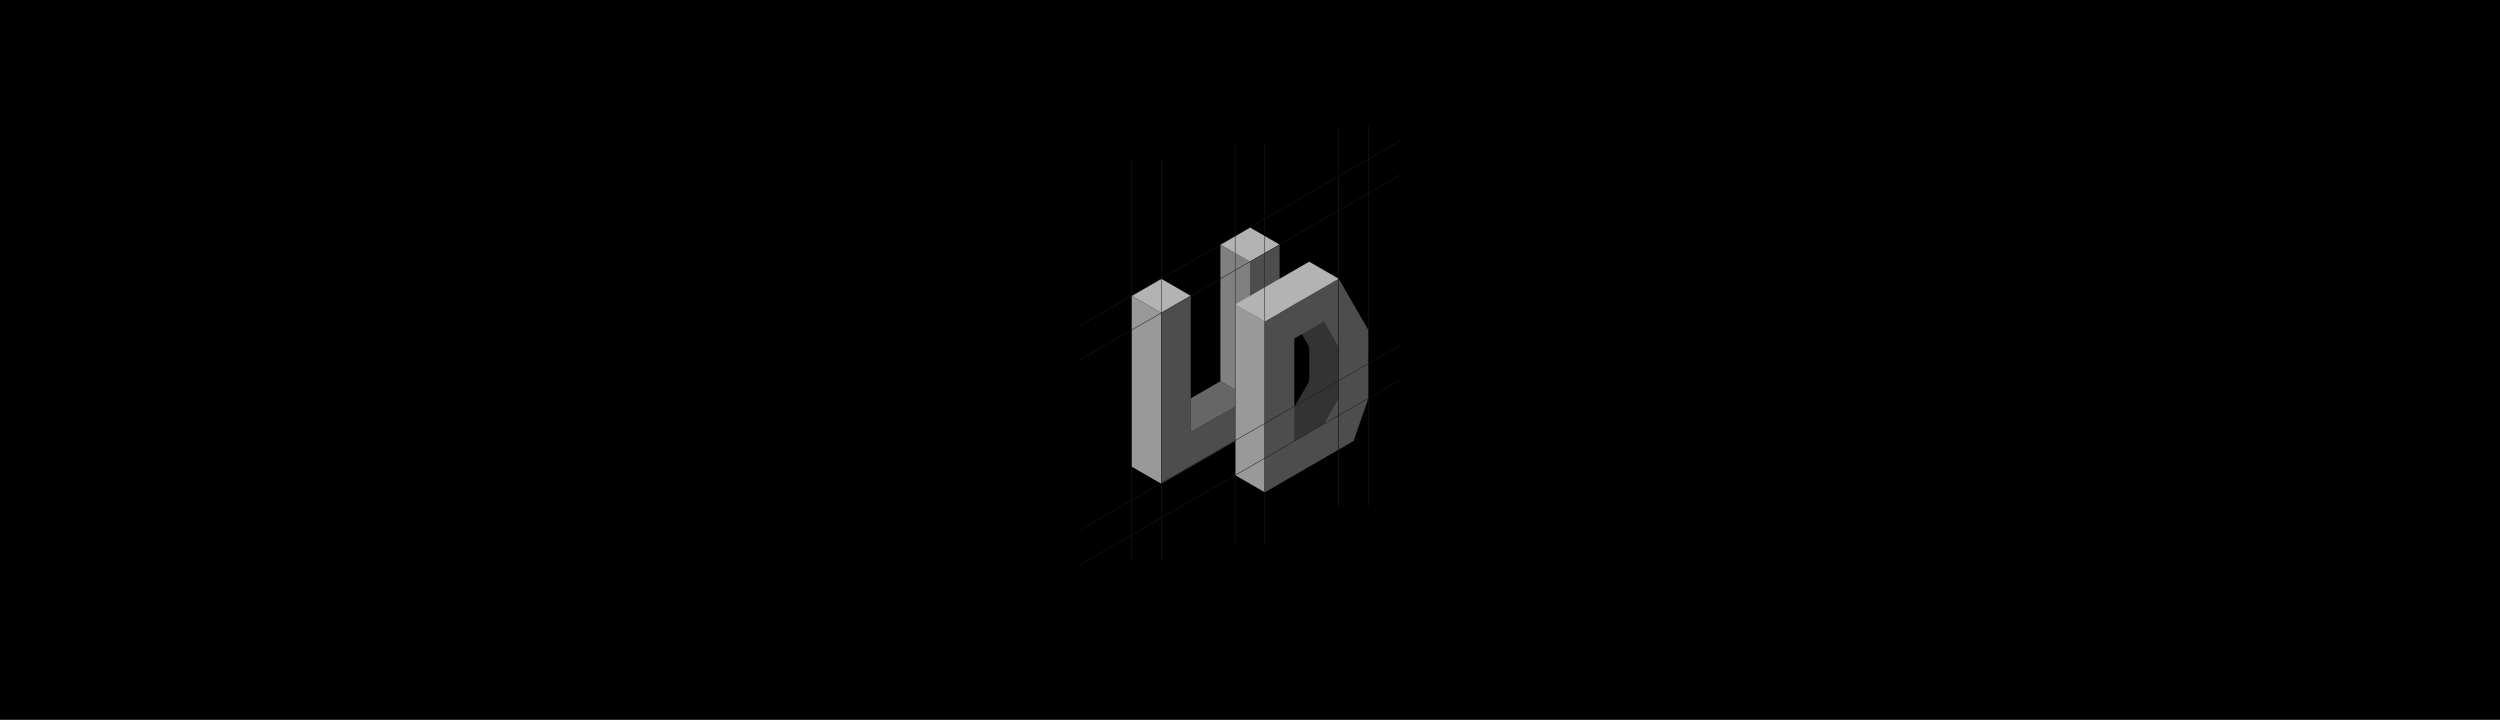
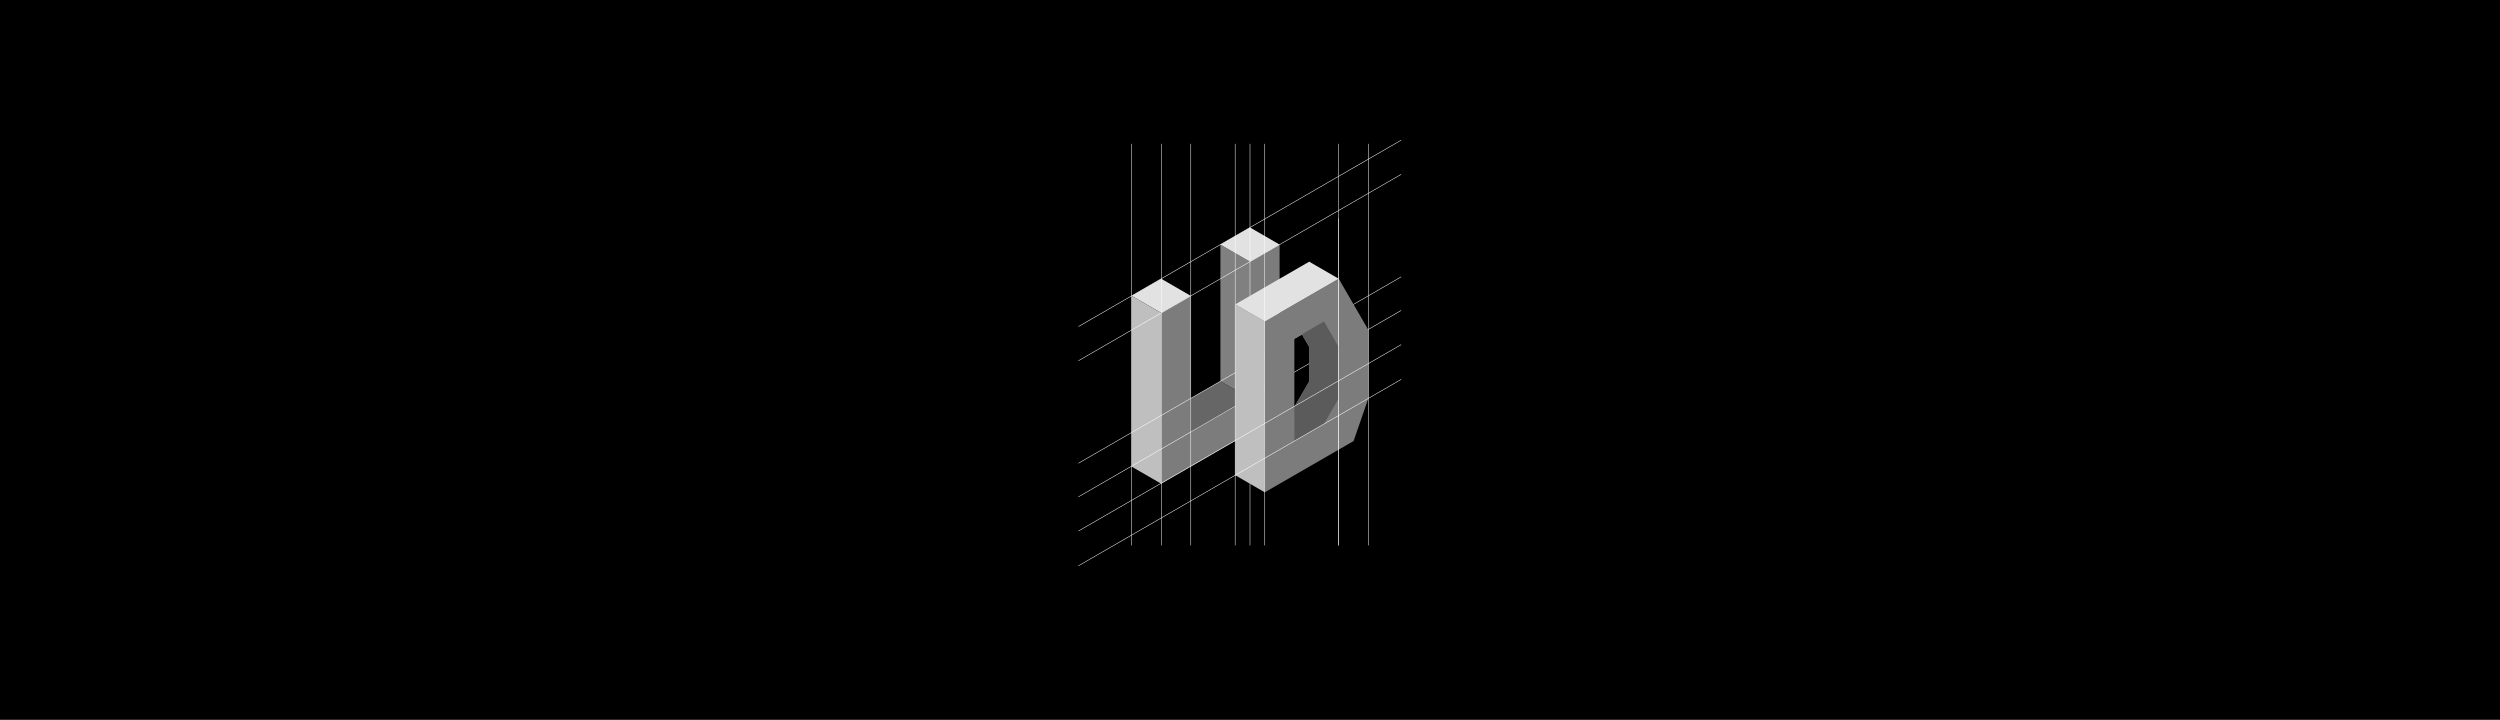
<svg xmlns="http://www.w3.org/2000/svg" version="1.1" id="Layer_2_00000063591662392388030890000009919297887192757133_" x="0px" y="0px" viewBox="0 0 3876 1116" style="enable-background:new 0 0 3876 1116;" xml:space="preserve">
  <style type="text/css">
- 	.st0{fill:#4D4D4D;}
- 	.st1{fill:#B3B3B3;}
- 	.st2{fill:#999999;}
+ 	.st0{fill:#7C7C7C;}
+ 	.st1{fill:#E2E2E2;}
+ 	.st2{fill:#BFBFBF;}
	.st3{fill:#808080;}
	.st4{fill:#666666;}
- 	.st5{fill:#333333;}
- 	.st6{fill:none;stroke:#1B1B1D;stroke-width:0.75;stroke-miterlimit:10;}
+ 	.st5{fill:none;stroke:#FFFFFF;stroke-width:0.75;stroke-miterlimit:10;}
+ 	.st6{fill:#5B5B5B;}
</style>
  <g id="Layer_1-2">
-     <rect width="3876" height="1116" />
-   </g>
-   <g id="Layer_6">
-     <g>
-       <polygon class="st0" points="1846.2,458.7 1846.2,669.7 1938,617.6 1938,405.7 1983.9,379.2 1983.9,644.1 1800.4,750     1800.4,485.2   " />
-       <polygon class="st1" points="1846.2,458.7 1800.4,432.2 1754.5,458.7 1800.4,485.2   " />
-       <polygon class="st2" points="1754.5,458.7 1754.5,723.5 1800.4,750 1800.4,485.2   " />
-       <polygon class="st3" points="1938,405.7 1892.1,379.2 1892.1,591.1 1938,617.6   " />
-       <polygon class="st4" points="1892.1,591.1 1846.2,617.6 1846.2,669.7 1938,617.6   " />
-       <polygon class="st1" points="1983.9,379.2 1938,352.7 1892.1,379.2 1938,405.7   " />
-       <polygon class="st0" points="1960.9,498.4 1960.9,763.3 2098.6,683.8 2121.5,617.6 2121.5,511.6 2075.6,432.2   " />
-       <polygon class="st1" points="1960.9,498.4 1915.1,471.9 2029.8,405.7 2075.6,432.2   " />
-       <polygon class="st2" points="1915.1,471.9 1915.1,736.8 1960.9,763.3 1960.9,498.4   " />
-       <polygon class="st5" points="2006.8,524.9 2006.8,683.8 2052.7,657.3 2075.6,617.6 2075.6,538.1 2052.7,498.4   " />
-       <polygon points="2029.8,591.1 2029.8,538.1 2018.3,518.3 2006.8,524.9 2006.8,630.8   " />
-     </g>
+     <rect y="0" width="3876" height="1116" />
  </g>
  <g>
-     <line class="st6" x1="1672" y1="506.3" x2="2172.4" y2="217.3" />
-     <line class="st6" x1="1672" y1="559.3" x2="2172.4" y2="270.3" />
-     <line class="st6" x1="1672" y1="823.3" x2="2172.4" y2="534.3" />
-     <line class="st6" x1="1672" y1="877.2" x2="2172.4" y2="588.2" />
-     <line class="st6" x1="2075.6" y1="194.7" x2="2075.6" y2="784.7" />
-     <line class="st6" x1="1800.4" y1="246.7" x2="1800.4" y2="869.3" />
-     <line class="st6" x1="1754.5" y1="246.7" x2="1754.5" y2="869.3" />
-     <line class="st6" x1="1960.9" y1="223" x2="1960.9" y2="845.6" />
-     <line class="st6" x1="1915" y1="223" x2="1915" y2="845.6" />
-     <line class="st6" x1="2121.5" y1="784.7" x2="2121.5" y2="194.7" />
-     <line class="st6" x1="2075.6" y1="278" x2="2075.6" y2="784.7" />
+     <polygon class="st0" points="1846.2,458.7 1846.2,669.7 1938,617.6 1938,405.7 1983.9,379.2 1983.9,644.1 1800.4,750 1800.4,485.2     " />
+     <polygon class="st1" points="1846.2,458.7 1800.4,432.2 1754.5,458.7 1800.4,485.2  " />
+     <polygon class="st2" points="1754.5,458.7 1754.5,723.5 1800.4,750 1800.4,485.2  " />
+     <polygon class="st3" points="1938,405.7 1892.1,379.2 1892.1,591.1 1938,617.6  " />
+     <polygon class="st4" points="1892.1,591.1 1846.2,617.6 1846.2,669.7 1938,617.6  " />
+     <polygon class="st1" points="1983.9,379.2 1938,352.7 1892.1,379.2 1938,405.7  " />
  </g>
+   <line class="st5" x1="1672" y1="770.3" x2="2172.4" y2="481.3" />
+   <line class="st5" x1="1938" y1="223" x2="1938" y2="845.6" />
+   <line class="st5" x1="1672" y1="506.3" x2="2172.4" y2="217.3" />
+   <line class="st5" x1="1672" y1="559.3" x2="2172.4" y2="270.3" />
+   <line class="st5" x1="1672" y1="718.2" x2="2172.4" y2="429.2" />
+   <line class="st5" x1="1800.4" y1="223" x2="1800.4" y2="845.6" />
+   <line class="st5" x1="1754.5" y1="223" x2="1754.5" y2="845.6" />
+   <line class="st5" x1="1846.2" y1="223" x2="1846.2" y2="845.6" />
+   <g>
+     <path class="st0" d="M2075.6,432.2l-114.7,66.2v264.9l137.7-79.5l22.9-66.2v-106L2075.6,432.2z M2006.8,524.9l11.5-6.6l11.5,19.8   v53l-23,39.7V524.9z" />
+     <polygon class="st1" points="1960.9,498.4 1915.1,471.9 2029.8,405.7 2075.6,432.2  " />
+     <polygon class="st2" points="1915.1,471.9 1915.1,736.8 1960.9,763.3 1960.9,498.4  " />
+     <polygon class="st6" points="2075.6,538.1 2075.6,617.6 2052.7,657.3 2006.8,683.8 2006.8,630.8 2029.8,591.1 2029.8,538.1    2018.3,518.3 2006.8,524.9 2052.7,498.4  " />
+   </g>
+   <line class="st5" x1="1672" y1="823.3" x2="2172.4" y2="534.3" />
+   <line class="st5" x1="1672" y1="877.2" x2="2172.4" y2="588.2" />
+   <line class="st5" x1="2075.6" y1="223" x2="2075.6" y2="845.6" />
+   <line class="st5" x1="1960.9" y1="223" x2="1960.9" y2="845.6" />
+   <line class="st5" x1="1915" y1="223" x2="1915" y2="845.6" />
+   <line class="st5" x1="2121.5" y1="845.6" x2="2121.5" y2="223" />
+   <line class="st5" x1="2075.6" y1="338.9" x2="2075.6" y2="845.6" />
</svg>
